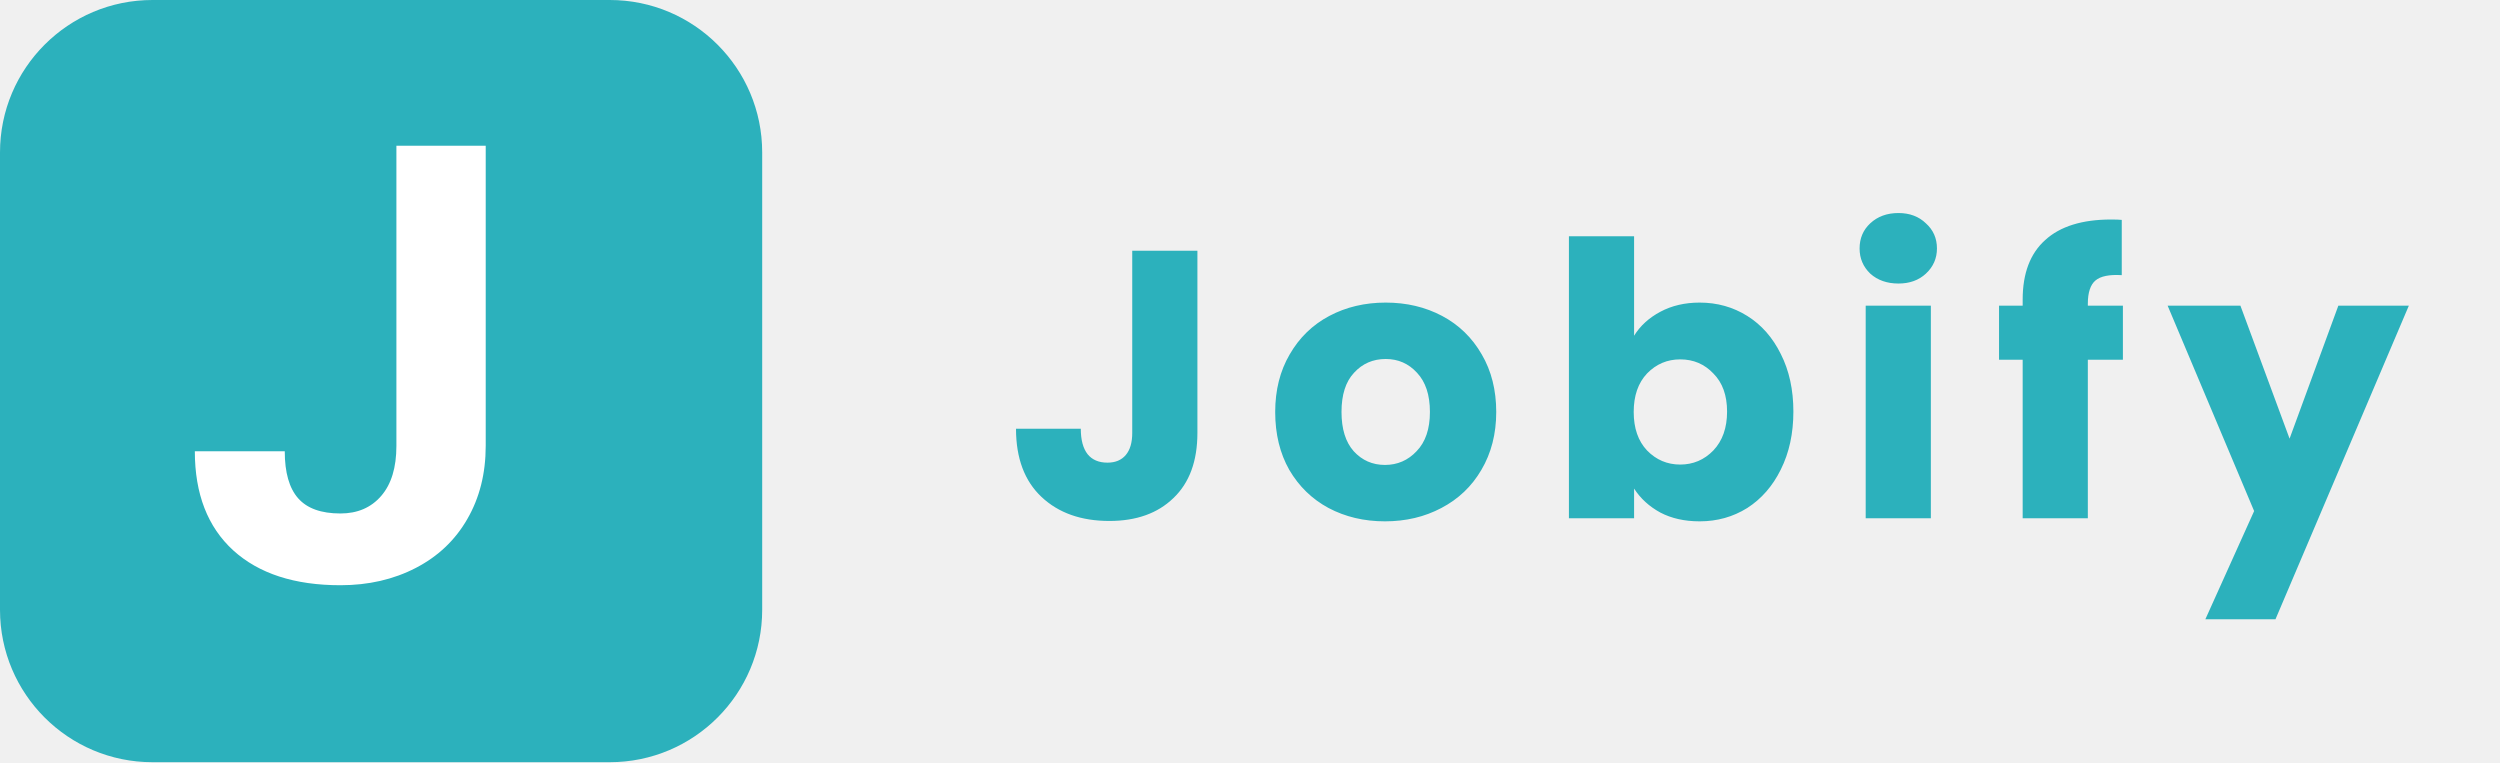
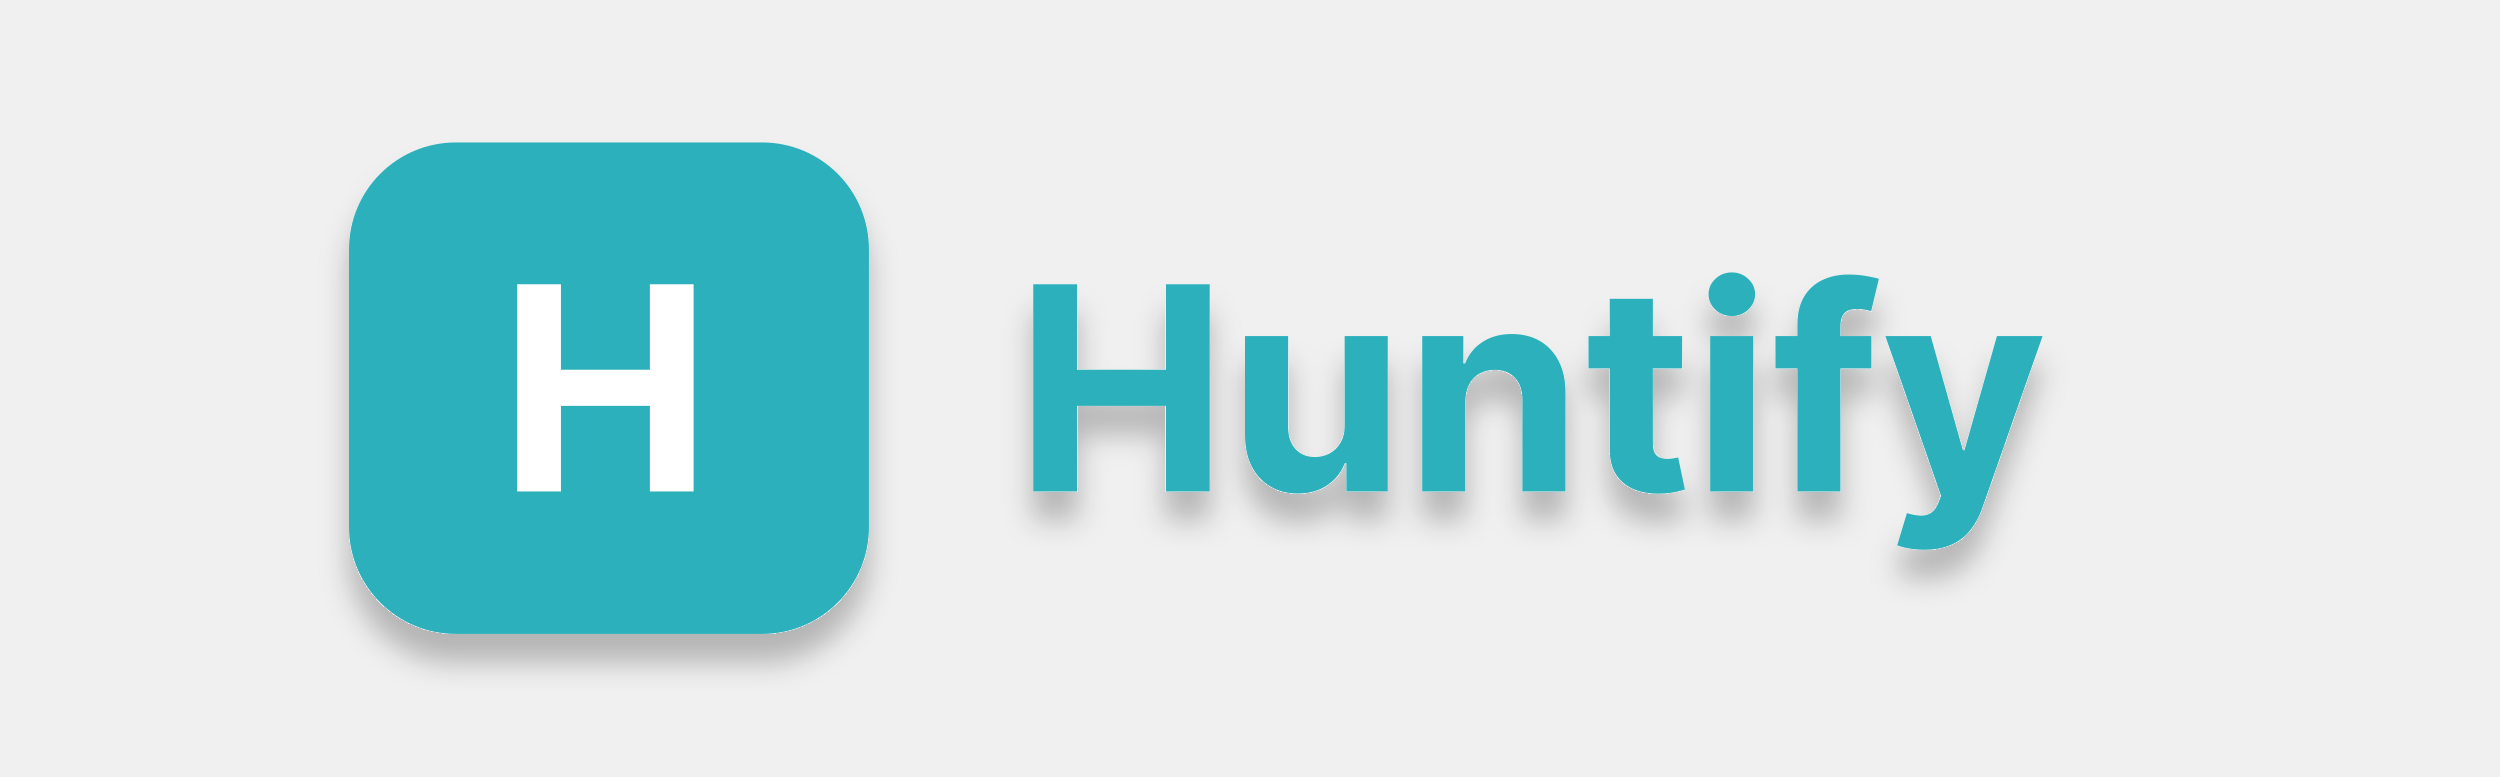
- <svg xmlns="http://www.w3.org/2000/svg" width="164" height="50" viewBox="0 0 164 50" fill="none">
-   <path d="M78.55 16.45V28.4C78.55 30.25 78.025 31.675 76.975 32.675C75.942 33.675 74.542 34.175 72.775 34.175C70.925 34.175 69.442 33.65 68.325 32.6C67.208 31.55 66.65 30.058 66.65 28.125H70.9C70.9 28.858 71.05 29.417 71.35 29.8C71.65 30.167 72.083 30.35 72.65 30.35C73.167 30.35 73.567 30.183 73.85 29.85C74.133 29.517 74.275 29.033 74.275 28.4V16.45H78.55ZM90.853 34.2C89.487 34.2 88.253 33.908 87.153 33.325C86.07 32.742 85.212 31.908 84.578 30.825C83.962 29.742 83.653 28.475 83.653 27.025C83.653 25.592 83.97 24.333 84.603 23.25C85.237 22.15 86.103 21.308 87.203 20.725C88.303 20.142 89.537 19.85 90.903 19.85C92.27 19.85 93.503 20.142 94.603 20.725C95.703 21.308 96.57 22.15 97.203 23.25C97.837 24.333 98.153 25.592 98.153 27.025C98.153 28.458 97.828 29.725 97.178 30.825C96.545 31.908 95.67 32.742 94.553 33.325C93.453 33.908 92.22 34.2 90.853 34.2ZM90.853 30.5C91.67 30.5 92.362 30.2 92.928 29.6C93.511 29 93.803 28.142 93.803 27.025C93.803 25.908 93.52 25.05 92.953 24.45C92.403 23.85 91.72 23.55 90.903 23.55C90.07 23.55 89.378 23.85 88.828 24.45C88.278 25.033 88.003 25.892 88.003 27.025C88.003 28.142 88.27 29 88.803 29.6C89.353 30.2 90.037 30.5 90.853 30.5ZM107.196 22.025C107.596 21.375 108.171 20.85 108.921 20.45C109.671 20.05 110.529 19.85 111.496 19.85C112.646 19.85 113.688 20.142 114.621 20.725C115.554 21.308 116.288 22.142 116.821 23.225C117.371 24.308 117.646 25.567 117.646 27C117.646 28.433 117.371 29.7 116.821 30.8C116.288 31.883 115.554 32.725 114.621 33.325C113.688 33.908 112.646 34.2 111.496 34.2C110.513 34.2 109.654 34.008 108.921 33.625C108.188 33.225 107.613 32.7 107.196 32.05V34H102.921V15.5H107.196V22.025ZM113.296 27C113.296 25.933 112.996 25.1 112.396 24.5C111.813 23.883 111.088 23.575 110.221 23.575C109.371 23.575 108.646 23.883 108.046 24.5C107.463 25.117 107.171 25.958 107.171 27.025C107.171 28.092 107.463 28.933 108.046 29.55C108.646 30.167 109.371 30.475 110.221 30.475C111.071 30.475 111.796 30.167 112.396 29.55C112.996 28.917 113.296 28.067 113.296 27ZM124.539 18.6C123.789 18.6 123.172 18.383 122.689 17.95C122.222 17.5 121.989 16.95 121.989 16.3C121.989 15.633 122.222 15.083 122.689 14.65C123.172 14.2 123.789 13.975 124.539 13.975C125.272 13.975 125.872 14.2 126.339 14.65C126.822 15.083 127.064 15.633 127.064 16.3C127.064 16.95 126.822 17.5 126.339 17.95C125.872 18.383 125.272 18.6 124.539 18.6ZM126.664 20.05V34H122.389V20.05H126.664ZM139.262 23.6H136.962V34H132.687V23.6H131.137V20.05H132.687V19.65C132.687 17.933 133.179 16.633 134.162 15.75C135.145 14.85 136.587 14.4 138.487 14.4C138.804 14.4 139.037 14.408 139.187 14.425V18.05C138.37 18 137.795 18.117 137.462 18.4C137.129 18.683 136.962 19.192 136.962 19.925V20.05H139.262V23.6ZM158.021 20.05L149.271 40.625H144.671L147.871 33.525L142.196 20.05H146.971L150.196 28.775L153.396 20.05H158.021Z" fill="#2CB1BC" />
-   <rect width="50" height="50" rx="10" fill="#2CB1BC" />
-   <path d="M26.004 9.562H31.863V29.25C31.863 31.06 31.46 32.661 30.652 34.055C29.858 35.435 28.732 36.503 27.273 37.258C25.815 38.013 24.168 38.391 22.332 38.391C19.324 38.391 16.98 37.629 15.301 36.105C13.621 34.569 12.781 32.401 12.781 29.602H18.68C18.68 30.995 18.973 32.023 19.559 32.688C20.145 33.352 21.069 33.684 22.332 33.684C23.452 33.684 24.344 33.3 25.008 32.531C25.672 31.763 26.004 30.669 26.004 29.25V9.562Z" fill="white" />
+ <svg xmlns="http://www.w3.org/2000/svg" width="351" height="109" viewBox="0 0 351 109" fill="none">
+   <g filter="url(#filter0_d_101_2)">
+     <rect x="49" y="20" width="73" height="69" rx="15" fill="#2CB1BC" />
+     <path d="M72.606 69V39.909H78.757V51.912H91.243V39.909H97.379V69H91.243V56.983H78.757V69H72.606Z" fill="white" />
+     <path d="M145.067 69V39.909H151.218V51.912H163.704V39.909H169.84V69H163.704V56.983H151.218V69H145.067ZM188.789 59.71V47.182H194.84V69H189.031V65.037H188.803C188.311 66.315 187.492 67.343 186.346 68.119C185.21 68.896 183.822 69.284 182.184 69.284C180.726 69.284 179.442 68.953 178.335 68.29C177.227 67.627 176.36 66.685 175.735 65.463C175.12 64.242 174.807 62.778 174.798 61.074V47.182H180.849V59.994C180.858 61.282 181.204 62.3 181.886 63.048C182.567 63.796 183.481 64.171 184.627 64.171C185.356 64.171 186.038 64.005 186.673 63.673C187.307 63.332 187.818 62.831 188.207 62.168C188.604 61.505 188.799 60.686 188.789 59.71ZM205.732 56.386V69H199.68V47.182H205.447V51.031H205.703C206.186 49.762 206.996 48.758 208.132 48.02C209.268 47.272 210.646 46.898 212.266 46.898C213.781 46.898 215.102 47.229 216.229 47.892C217.356 48.555 218.232 49.502 218.857 50.733C219.482 51.955 219.794 53.413 219.794 55.108V69H213.743V56.188C213.752 54.852 213.411 53.811 212.72 53.062C212.029 52.305 211.077 51.926 209.865 51.926C209.051 51.926 208.331 52.101 207.706 52.452C207.09 52.802 206.607 53.313 206.257 53.986C205.916 54.649 205.741 55.449 205.732 56.386ZM236.168 47.182V51.727H223.029V47.182H236.168ZM226.012 41.955H232.063V62.295C232.063 62.854 232.148 63.29 232.319 63.602C232.489 63.905 232.726 64.118 233.029 64.242C233.342 64.365 233.701 64.426 234.109 64.426C234.393 64.426 234.677 64.403 234.961 64.355C235.245 64.298 235.463 64.256 235.614 64.227L236.566 68.73C236.263 68.825 235.837 68.934 235.288 69.057C234.738 69.189 234.071 69.27 233.285 69.298C231.826 69.355 230.548 69.161 229.45 68.716C228.361 68.271 227.513 67.579 226.907 66.642C226.301 65.704 226.003 64.521 226.012 63.091V41.955ZM240.11 69V47.182H246.161V69H240.11ZM243.15 44.369C242.25 44.369 241.478 44.071 240.835 43.474C240.2 42.868 239.883 42.144 239.883 41.301C239.883 40.468 240.2 39.753 240.835 39.156C241.478 38.55 242.25 38.247 243.15 38.247C244.049 38.247 244.817 38.55 245.451 39.156C246.095 39.753 246.417 40.468 246.417 41.301C246.417 42.144 246.095 42.868 245.451 43.474C244.817 44.071 244.049 44.369 243.15 44.369ZM262.741 47.182V51.727H249.276V47.182H262.741ZM252.358 69V45.605C252.358 44.024 252.666 42.712 253.281 41.67C253.906 40.629 254.759 39.847 255.838 39.327C256.918 38.806 258.144 38.545 259.517 38.545C260.445 38.545 261.293 38.617 262.06 38.758C262.836 38.901 263.414 39.028 263.793 39.142L262.713 43.688C262.476 43.612 262.183 43.541 261.832 43.474C261.491 43.408 261.141 43.375 260.781 43.375C259.891 43.375 259.271 43.583 258.92 44C258.57 44.407 258.395 44.98 258.395 45.719V69H252.358ZM270.174 77.182C269.407 77.182 268.687 77.12 268.015 76.997C267.352 76.883 266.803 76.737 266.367 76.557L267.731 72.04C268.441 72.258 269.08 72.376 269.648 72.395C270.226 72.414 270.723 72.281 271.14 71.997C271.566 71.713 271.912 71.23 272.177 70.548L272.532 69.625L264.705 47.182H271.069L275.586 63.205H275.813L280.373 47.182H286.779L278.299 71.358C277.892 72.532 277.338 73.555 276.637 74.426C275.946 75.307 275.07 75.984 274.009 76.457C272.949 76.94 271.67 77.182 270.174 77.182Z" fill="#2CB1BC" />
+   </g>
+   <defs>
+     <filter id="filter0_d_101_2" x="-4" y="0" width="359" height="117" filterUnits="userSpaceOnUse" color-interpolation-filters="sRGB">
+       <feFlood flood-opacity="0" result="BackgroundImageFix" />
+       <feColorMatrix in="SourceAlpha" type="matrix" values="0 0 0 0 0 0 0 0 0 0 0 0 0 0 0 0 0 0 127 0" result="hardAlpha" />
+       <feOffset dy="4" />
+       <feGaussianBlur stdDeviation="2" />
+       <feComposite in2="hardAlpha" operator="out" />
+       <feColorMatrix type="matrix" values="0 0 0 0 0 0 0 0 0 0 0 0 0 0 0 0 0 0 0.25 0" />
+       <feBlend mode="normal" in2="BackgroundImageFix" result="effect1_dropShadow_101_2" />
+       <feBlend mode="normal" in="SourceGraphic" in2="effect1_dropShadow_101_2" result="shape" />
+     </filter>
+   </defs>
</svg>
